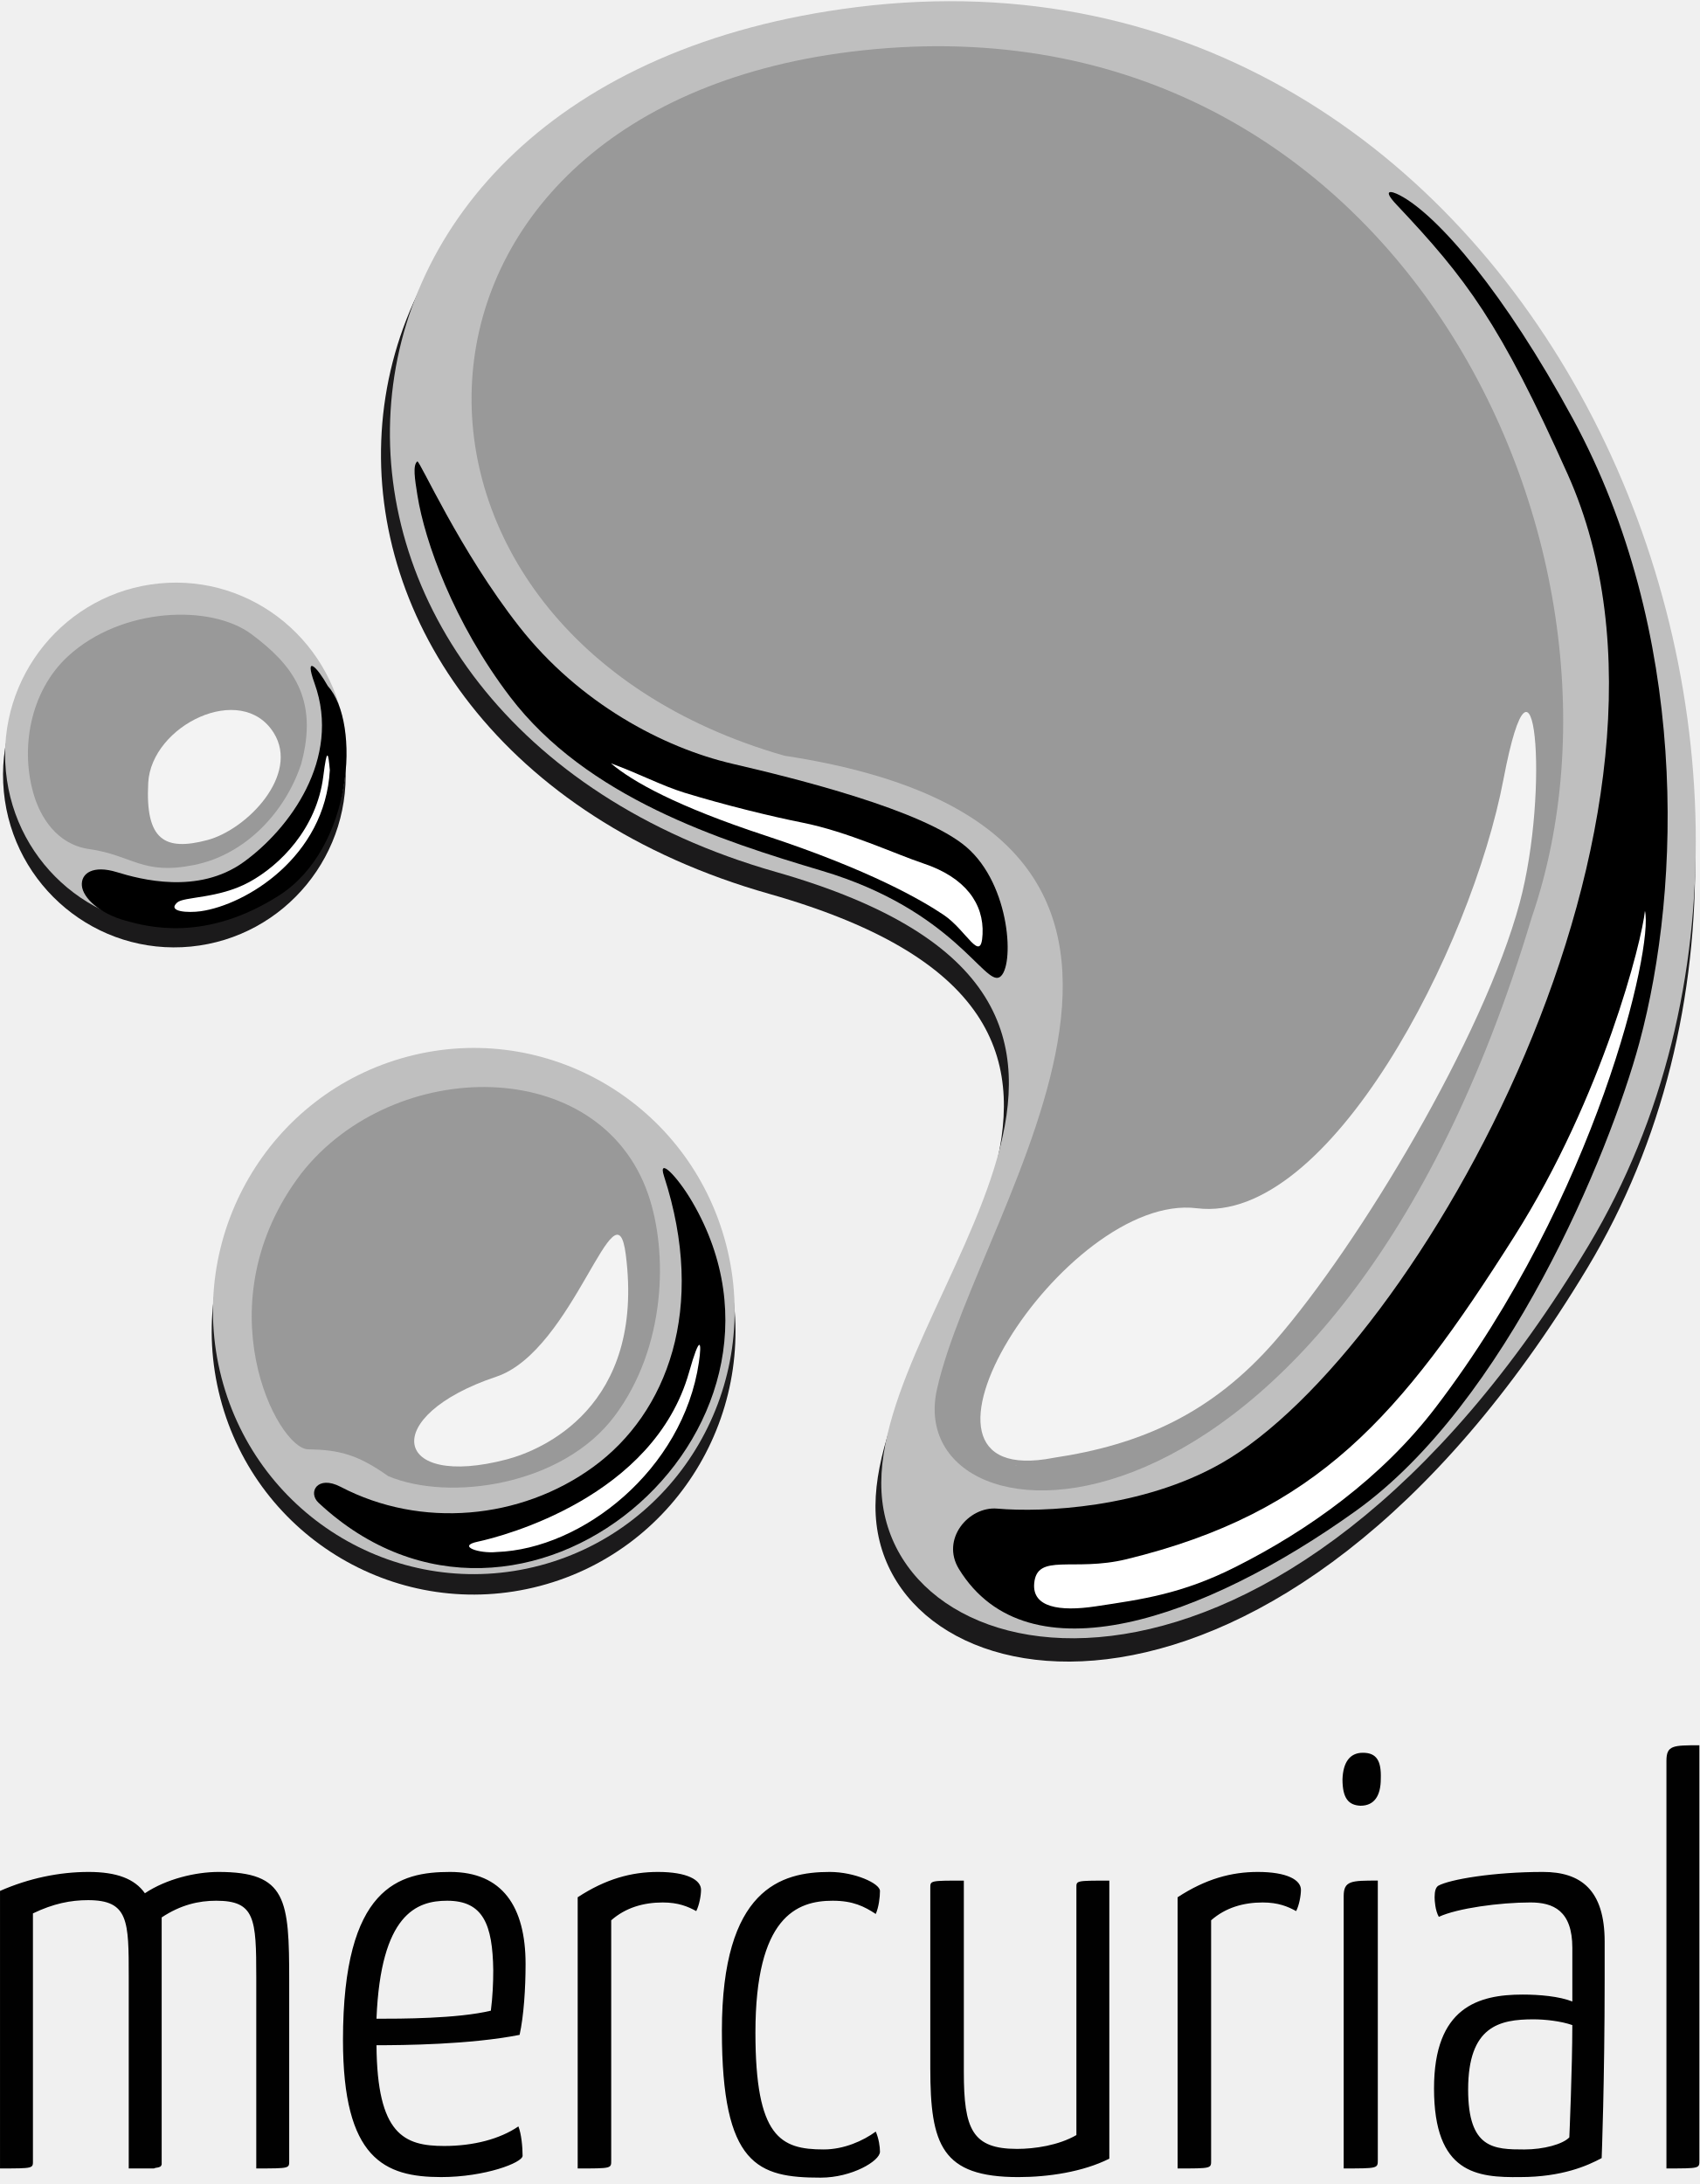
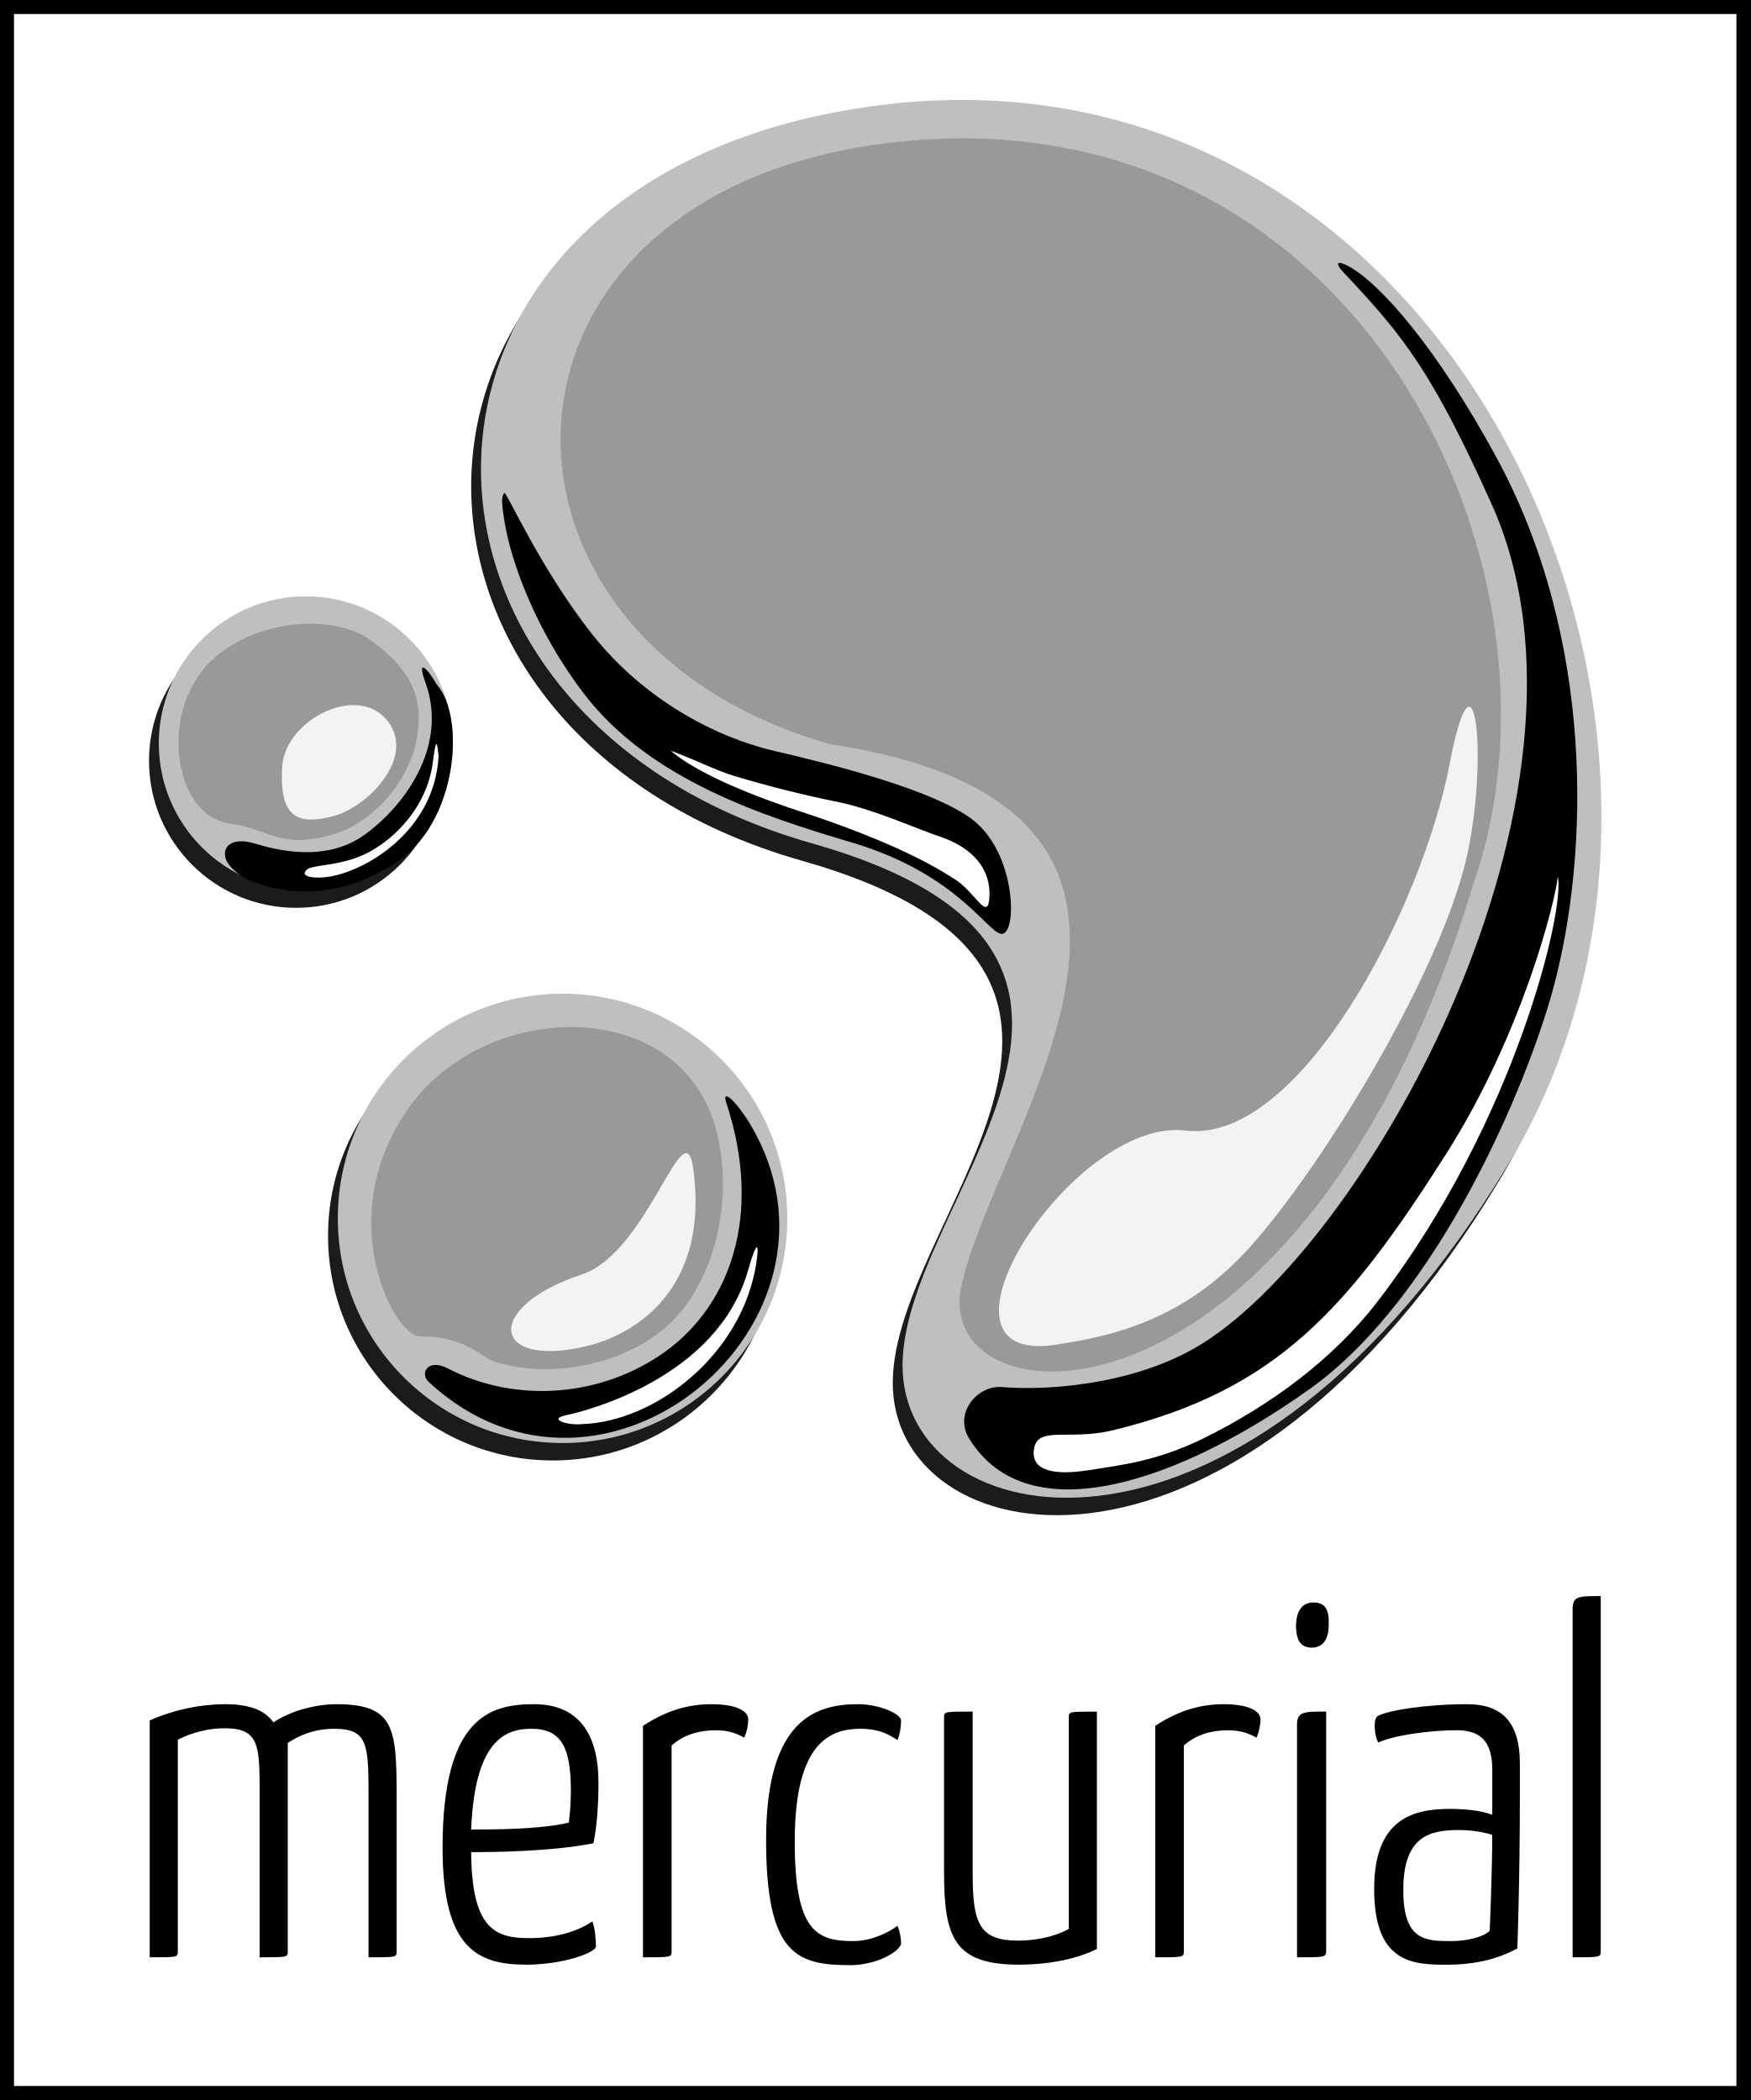
- <svg xmlns="http://www.w3.org/2000/svg" width="256px" height="329px" viewBox="0 0 256 329" version="1.1" preserveAspectRatio="xMidYMid">
-   <g>
-     <path d="M0,284.853 C4.329,282.944 8.93,281.991 13.35,281.991 C17.589,281.991 20.295,283.031 21.828,285.201 C25.075,283.033 29.494,281.991 32.922,281.991 C43.206,281.991 43.566,286.154 43.566,298.384 L43.566,325.442 C43.566,326.656 43.746,326.656 38.605,326.656 L38.605,297.862 C38.605,289.016 38.425,286.327 32.564,286.327 C29.949,286.327 27.242,286.933 24.355,288.842 L24.355,326.048 C24.265,326.396 24.084,326.482 23.455,326.568 C23.363,326.568 23.275,326.654 23.182,326.654 L19.393,326.654 L19.393,297.862 C19.393,289.364 19.393,286.24 13.262,286.24 C10.646,286.24 8.03,286.76 4.962,288.236 L4.962,325.442 C4.962,326.656 5.143,326.656 0.002,326.656 L0.002,284.853 M67.812,281.991 C60.146,281.991 51.668,284.159 51.668,307.317 C51.668,325.183 57.89,327.957 66.46,327.957 C73.042,327.957 78.725,325.789 78.725,324.748 C78.725,323.447 78.544,321.452 78.094,320.324 C75.298,322.233 71.328,323.272 66.91,323.272 C60.867,323.272 56.809,321.538 56.716,308.095 C60.686,308.095 70.79,308.009 78.275,306.534 C78.906,303.671 79.175,299.508 79.175,295.867 C79.175,287.194 75.657,281.991 67.812,281.991 M67.36,286.327 C72.772,286.327 74.215,289.881 74.305,296.821 C74.305,298.641 74.215,300.809 73.944,302.891 C68.893,304.105 60.322,304.105 56.714,304.105 C57.349,288.322 62.759,286.327 67.36,286.327 M87.024,285.807 C91.261,283.031 95.143,281.991 99.111,281.991 C103.531,281.991 105.606,283.205 105.606,284.681 C105.606,285.548 105.333,287.023 104.883,287.89 C103.619,287.196 102.178,286.59 99.83,286.59 C96.945,286.59 94.239,287.368 92.075,289.277 L92.075,325.444 C92.075,326.659 92.165,326.659 87.024,326.659 L87.024,285.807 M132.561,284.853 C132.561,283.725 128.774,281.991 124.985,281.991 C117.676,281.991 108.748,284.506 108.748,305.928 C108.748,326.221 114.162,328.043 123.63,328.043 C128.319,328.043 132.561,325.528 132.561,324.141 C132.561,323.361 132.382,322.146 131.928,321.104 C130.033,322.491 127.148,323.794 124.083,323.794 C117.589,323.794 113.8,321.974 113.8,306.189 C113.8,288.756 120.022,286.327 125.435,286.327 C128.5,286.327 130.214,287.194 131.928,288.322 C132.382,287.282 132.561,285.807 132.561,284.853 M167.112,325.183 C163.142,327.178 157.913,327.959 153.402,327.959 C141.856,327.959 140.143,323.104 140.143,311.568 L140.143,284.422 C140.143,283.296 140.054,283.296 145.195,283.296 L145.195,312.09 C145.195,320.763 146.457,323.712 153.221,323.712 C155.837,323.712 159.445,323.192 162.152,321.63 L162.152,284.424 C162.152,283.298 161.971,283.298 167.112,283.298 L167.112,325.183 M177.398,285.807 C181.635,283.031 185.515,281.991 189.482,281.991 C193.902,281.991 195.977,283.205 195.977,284.681 C195.977,285.548 195.706,287.023 195.256,287.89 C193.993,287.196 192.55,286.59 190.204,286.59 C187.319,286.59 184.612,287.368 182.447,289.277 L182.447,325.444 C182.447,326.659 182.539,326.659 177.398,326.659 L177.398,285.807 M207.558,283.292 C203.588,283.292 202.417,283.292 202.417,285.634 L202.417,326.656 C207.468,326.656 207.558,326.656 207.558,325.442 L207.558,283.292 M202.236,268.029 C202.236,270.891 203.138,271.931 204.94,272.017 C207.016,272.017 208.008,270.544 208.008,267.94 C208.099,265.252 207.375,264.038 205.302,264.038 C203.319,264.038 202.327,265.513 202.236,268.029 M216.114,285.807 C216.114,284.853 216.295,284.332 216.657,284.073 C218.371,283.119 224.956,281.991 232.442,281.991 C238.125,281.991 241.731,284.681 241.731,292.485 L241.731,298.121 C241.731,313.559 241.281,325.095 241.281,325.095 C239.206,326.221 235.329,327.957 229.012,327.957 C222.519,328.043 216.026,327.437 216.026,314.601 C216.026,302.373 222.7,300.464 229.374,300.464 C231.899,300.464 234.877,300.725 236.862,301.506 L236.862,293.438 C236.862,287.802 233.977,286.588 230.547,286.588 C225.949,286.588 219.546,287.455 216.749,288.756 C216.207,287.802 216.114,286.327 216.114,285.807 M236.86,305.062 C235.146,304.454 232.711,304.195 230.997,304.195 C225.856,304.195 221.165,305.235 221.165,314.776 C221.165,323.708 225.045,323.796 229.643,323.796 C232.53,323.796 235.417,323.015 236.408,321.976 C236.41,321.974 236.86,311.566 236.86,305.062 M256,325.442 C256,326.656 256.09,326.656 251.038,326.656 L251.038,265.252 C251.038,262.91 252.03,262.91 256,262.91 L256,325.442" fill="#010101" />
-     <g>
-       <path d="M239.15,190.973 C284.88,114.939 229.492,-8.376 128.218,4.152 C36.715,15.463 35.241,111.774 115.883,134.654 C185.67,154.471 130.301,198.735 131.919,228.212 C133.543,257.684 192.587,268.377 239.15,190.973 L239.15,190.973 Z" fill="#1B1A1B" />
-       <path d="M81.333,238.911 C102.407,233.369 115.019,211.713 109.502,190.541 C103.985,169.37 82.429,156.7 61.354,162.242 C40.28,167.785 27.668,189.441 33.185,210.612 C38.702,231.783 60.259,244.453 81.333,238.911 L81.333,238.911 Z" fill="#1B1A1B" />
-       <path d="M23.781,90.969 C9.592,92.349 -0.795,105.011 0.578,119.266 C1.955,133.53 14.558,143.973 28.75,142.593 C42.937,141.195 53.333,128.535 51.953,114.28 C50.575,100.034 37.973,89.589 23.781,90.969 L23.781,90.969 Z" fill="#1B1A1B" />
-       <path d="M239.344,187.56 C284.786,111.658 229.75,-11.442 129.117,1.064 C38.194,12.356 36.727,108.502 116.859,131.342 C186.203,151.124 131.185,195.312 132.793,224.74 C134.409,254.157 193.076,264.829 239.344,187.56 L239.344,187.56 Z" fill="#BFBFBF" />
-       <path d="M144.453,236.353 C141.7,231.866 145.911,226.881 150.239,227.26 C157.129,227.866 172.131,227.179 183.968,220.438 C213.542,203.596 259.052,122.558 236.163,71.446 C225.915,48.566 220.926,42.015 210.372,30.823 C208.219,28.541 209.455,28.665 210.913,29.438 C216.62,32.446 226.648,44.101 236.935,63.069 C254.314,95.118 253.413,133.218 246.949,157.118 C242.447,173.744 226.938,211.356 204.227,227.619 C181.464,243.919 154.829,253.268 144.453,236.353 L144.453,236.353 Z" fill="#000000" />
-       <path d="M123.847,131.186 C108.353,126.566 88.379,120.131 76.826,104.951 C68.31,93.757 63.986,81.541 62.882,74.614 C62.489,72.142 62.156,70.08 62.864,69.511 C63.192,69.246 69.224,82.943 78.241,94.422 C87.256,105.904 99.857,112.619 110.354,115.059 C119.691,117.228 139.031,121.992 145.575,127.593 C152.302,133.349 152.863,145.787 150.599,147.19 C148.317,148.601 143.687,137.1 123.847,131.186 L123.847,131.186 Z" fill="#000000" />
-       <path d="M155.794,238.547 C155.495,242.109 159.568,242.808 165.051,241.982 C172.078,240.924 178.021,240.129 186.11,236.056 C197.072,230.537 208.167,222.642 216.292,211.99 C240.535,180.215 249.12,142.619 247.798,137.211 C247.356,141.677 241.504,165.121 228.119,186.257 C210.929,213.406 198.464,227.867 169.714,234.878 C161.714,236.83 156.185,233.857 155.794,238.547 L155.794,238.547 Z" fill="#FFFFFF" />
-       <path d="M92.03,114.986 C95.305,117.776 102.014,121.494 115.214,125.843 C131.158,131.094 138.921,135.649 142.172,137.831 C145.617,140.148 147.8,145.32 148.016,140.727 C148.241,136.129 145.42,132.175 139.125,130.078 C134.866,128.658 127.702,125.275 120.835,123.913 C116.422,123.038 109.243,121.301 103.086,119.407 C99.712,118.366 96.274,116.541 92.03,114.986 L92.03,114.986 Z" fill="#FFFFFF" />
-       <path d="M81.323,235.831 C102.313,230.288 114.875,208.633 109.38,187.461 C103.885,166.29 82.414,153.62 61.423,159.162 C40.432,164.705 27.871,186.361 33.366,207.532 C38.861,228.703 60.332,241.373 81.323,235.831 L81.323,235.831 Z" fill="#BFBFBF" />
-       <path d="M47.984,226.375 C78.543,254.935 124.54,215.703 104.286,181.052 C102.011,177.161 99.058,174.199 100.03,177.18 C106.503,197.105 100.521,212.867 89.36,220.987 C78.417,228.953 63.377,230.285 51.335,223.988 C47.799,222.14 46.332,224.833 47.984,226.375 L47.984,226.375 Z" fill="#000000" />
-       <path d="M71.962,232.241 C75.853,231.415 98.482,225.504 103.798,206.732 C105.453,200.879 105.751,202.055 105.283,205.226 C102.895,221.413 87.725,233.354 74.816,233.797 C72.197,234.068 68.76,232.916 71.962,232.241 L71.962,232.241 Z" fill="#FFFFFF" />
-       <path d="M23.999,87.889 C9.866,89.269 -0.48,101.931 0.888,116.186 C2.258,130.448 14.813,140.893 28.946,139.513 C43.079,138.115 53.433,125.453 52.056,111.198 C50.685,96.952 38.134,86.509 23.999,87.889 L23.999,87.889 Z" fill="#BFBFBF" />
-       <path d="M12.335,133.418 C12.492,135.25 14.98,137.604 18.888,138.685 C22.246,139.613 30.902,141.986 42.022,134.907 C53.143,127.828 54.425,108.893 49.37,103.324 C47.805,100.503 45.77,98.449 47.389,102.951 C51.478,114.319 43.533,124.952 36.68,129.876 C29.83,134.799 21.142,132.469 17.594,131.379 C14.047,130.288 12.176,131.526 12.335,133.418 L12.335,133.418 Z" fill="#000000" />
-       <path d="M26.685,135.962 C27.705,135.036 32.864,135.415 37.523,132.888 C42.178,130.362 47.713,124.824 48.7,116.955 C49.282,112.334 49.457,113.495 49.688,116.011 C48.966,129.093 37.038,136.319 30.216,137.272 C28.376,137.53 25.136,137.373 26.685,135.962 L26.685,135.962 Z" fill="#FFFFFF" />
-       <path d="M230.729,138.253 C249.999,82.23 209.673,-2.374 128.093,7.803 C54.38,16.995 53.192,95.248 118.155,113.84 C191.739,125.075 147.43,181.063 141.144,209.297 C135.509,234.606 200.612,238.771 230.729,138.253 L230.729,138.253 Z" fill="#999999" />
-       <path d="M180.307,182.013 C160.373,179.524 131.686,224.919 158.734,219.603 C185.779,214.29 131.686,224.919 158.734,219.603 C171.735,217.658 182.506,213.029 192.148,201.929 C204.719,187.459 223.499,156.202 228.931,136.007 C233.506,118.979 231.207,92.598 226.49,117.385 C221.653,142.824 200.242,184.501 180.307,182.013 L180.307,182.013 Z" fill="#F3F3F3" />
-       <path d="M46.4,218.324 C51.015,218.402 53.807,219.057 58.481,222.365 C67.719,226.237 84.701,223.783 92.542,213.371 C100.384,202.959 100.641,188.612 97.654,179.944 C90.345,158.727 59.294,159.103 45.423,176.717 C30.418,196.387 41.785,218.245 46.4,218.324 L46.4,218.324 Z" fill="#999999" />
-       <path d="M5.183,120.007 C6.103,122.929 8.454,127.192 13.417,127.903 C20.045,128.852 21.401,131.872 29.227,130.305 C37.054,128.738 42.987,122.269 45.361,115.113 C48.079,105.211 44.009,100.099 37.884,95.535 C31.76,90.971 18.287,91.462 10.246,98.855 C4.532,104.105 2.943,112.893 5.183,120.007 L5.183,120.007 Z" fill="#999999" />
-       <path d="M31.213,126.555 C37.227,124.967 45.18,116.702 41.232,110.391 C36.36,102.616 22.788,109.271 22.329,117.928 C21.868,126.588 24.839,128.238 31.213,126.555 L31.213,126.555 Z" fill="#F3F3F3" />
-       <path d="M76.37,219.836 C81.501,218.481 97.221,212.029 94.269,188.98 C92.774,177.304 86.46,203.47 74.769,207.384 C57.056,213.312 59.046,224.41 76.37,219.836 L76.37,219.836 Z" fill="#F3F3F3" />
+ <svg xmlns="http://www.w3.org/2000/svg" xmlns:xlink="http://www.w3.org/1999/xlink" width="100" height="120">
+   <defs>
+     <g id="hg">
+       <path d=" M 85.685,67.399 C 100.47,42.815 82.562,2.944 49.818,6.995 C 20.233,10.652 19.757,41.792 45.83,49.189 C 68.393,55.597 50.491,69.909 51.014,79.439 C 51.54,88.968 70.63,92.425 85.685,67.399 " />
+       <circle cx="31.579" cy="70.617" r="12.838" />
+       <circle cx="16.913" cy="43.476" r="8.4" />
    </g>
-   </g>
+   </defs>
+   <rect width="100" height="120" style="fill:#ffffff; stroke:#000000; stroke-width:1.6;" />
+   <use xlink:href="#hg" style="fill:#1b1b1b;" />
+   <use xlink:href="#hg" style="fill:#bfbfbf;" transform="translate(0.559,-0.997)" />
+   <path style="fill:#000000;" d=" M 55.367,82.205 C 54.471,80.751 55.841,79.137 57.25,79.26 C 59.492,79.456 64.373,79.233 68.225,77.05 C 77.847,71.595 92.656,45.348 85.208,28.793 C 81.874,21.383 80.25,19.261 76.816,15.636 C 76.116,14.897 76.518,14.937 76.992,15.187 C 78.849,16.161 82.112,19.936 85.459,26.08 C 91.114,36.46 90.821,48.8 88.718,56.541 C 87.253,61.926 82.206,74.109 74.816,79.376 C 67.41,84.655 58.743,87.683 55.367,82.205 M 48.662,48.142 C 43.621,46.646 37.122,44.562 33.363,39.645 C 30.591,36.019 29.185,32.063 28.825,29.819 C 28.698,29.018 28.589,28.351 28.82,28.166 C 28.926,28.081 30.889,32.517 33.823,36.235 C 36.756,39.954 40.856,42.129 44.272,42.919 C 47.31,43.621 53.603,45.165 55.732,46.978 C 57.921,48.843 58.104,52.871 57.367,53.326 C 56.624,53.783 55.118,50.058 48.662,48.142 M 24.497,78.973 C 34.48,88.223 49.506,75.517 42.89,64.293 C 42.147,63.033 41.182,62.074 41.499,63.039 C 43.614,69.493 41.66,74.598 38.014,77.228 C 34.439,79.808 29.526,80.239 25.592,78.2 C 24.437,77.601 23.958,78.474 24.497,78.973 M 12.851,48.865 C 12.903,49.459 13.715,50.221 14.992,50.571 C 16.089,50.872 18.917,51.64 22.55,49.347 C 26.182,47.055 26.601,40.922 24.95,39.118 C 24.439,38.204 23.774,37.539 24.303,38.997 C 25.639,42.679 23.043,46.123 20.804,47.718 C 18.567,49.313 15.728,48.558 14.569,48.205 C 13.411,47.851 12.799,48.252 12.851,48.865 " />
+   <path style="fill:#ffffff;" d=" M 59.057,82.915 C 58.96,84.069 60.285,84.295 62.069,84.028 C 64.356,83.685 66.29,83.428 68.922,82.109 C 72.489,80.321 76.099,77.764 78.742,74.314 C 86.631,64.022 89.424,51.845 88.994,50.094 C 88.85,51.54 86.946,59.134 82.591,65.979 C 76.997,74.773 72.941,79.456 63.587,81.727 C 60.983,82.359 59.185,81.396 59.057,82.915 M 38.31,42.895 C 39.375,43.799 41.558,45.003 45.853,46.412 C 51.041,48.113 53.567,49.588 54.625,50.294 C 55.746,51.045 56.456,52.72 56.526,51.232 C 56.6,49.743 55.682,48.463 53.634,47.783 C 52.248,47.323 49.917,46.228 47.682,45.787 C 46.246,45.503 43.91,44.941 41.907,44.327 C 40.809,43.99 39.69,43.399 38.31,42.895 M 32.33,80.873 C 33.601,80.606 40.994,78.691 42.73,72.611 C 43.271,70.715 43.368,71.096 43.215,72.123 C 42.435,77.366 37.48,81.233 33.263,81.377 C 32.407,81.465 31.284,81.092 32.33,80.873 M 17.539,49.689 C 17.872,49.389 19.558,49.512 21.08,48.693 C 22.601,47.875 24.408,46.082 24.731,43.533 C 24.921,42.036 24.978,42.412 25.054,43.227 C 24.818,47.464 20.921,49.805 18.693,50.114 C 18.091,50.197 17.033,50.146 17.539,49.689 " />
+   <path style="fill:#999999;" d=" M 84.196,50.431 C 90.491,32.286 77.318,4.883 50.667,8.18 C 26.587,11.157 26.198,36.502 47.42,42.524 C 71.459,46.163 56.984,64.297 54.931,73.442 C 53.09,81.639 74.357,82.988 84.196,50.431 M 23.98,76.365 C 25.487,76.391 26.399,76.603 27.926,77.674 C 30.944,78.928 36.492,78.134 39.053,74.761 C 41.615,71.389 41.699,66.742 40.723,63.934 C 38.336,57.063 28.192,57.184 23.661,62.889 C 18.759,69.26 22.472,76.34 23.98,76.365 M 10.515,44.521 C 10.815,45.468 11.583,46.849 13.205,47.079 C 15.37,47.386 15.813,48.365 18.37,47.857 C 20.927,47.349 22.865,45.254 23.64,42.936 C 24.528,39.729 23.199,38.074 21.198,36.595 C 19.197,35.117 14.796,35.276 12.169,37.67 C 10.302,39.371 9.783,42.217 10.515,44.521 " />
+   <path style="fill:#f3f3f3;" d=" M 67.724,64.604 C 61.212,63.799 51.841,78.502 60.677,76.78 C 69.512,75.059 51.841,78.502 60.677,76.78 C 64.924,76.15 68.443,74.65 71.592,71.055 C 75.699,66.368 81.834,56.245 83.609,49.704 C 85.103,44.189 84.352,35.644 82.811,43.672 C 81.231,51.912 74.237,65.41 67.724,64.604 M 33.77,76.855 C 35.447,76.416 40.582,74.327 39.617,66.861 C 39.129,63.08 37.067,71.554 33.247,72.822 C 27.461,74.742 28.111,78.337 33.77,76.855 M 19.018,46.642 C 20.983,46.128 23.581,43.451 22.291,41.407 C 20.7,38.889 16.266,41.044 16.116,43.848 C 15.966,46.653 16.936,47.187 19.018,46.642 " />
+   <path style="fill:#010101;" d=" M 8.552,98.31 C 9.954,97.692 11.444,97.383 12.875,97.383 C 14.248,97.383 15.124,97.72 15.62,98.422 C 16.671,97.72 18.103,97.383 19.213,97.383 C 22.543,97.383 22.659,98.731 22.659,102.691 V 111.453 C 22.659,111.846 22.718,111.846 21.053,111.846 V 102.522 C 21.053,99.658 20.994,98.787 19.097,98.787 C 18.25,98.787 17.373,98.983 16.439,99.601 V 111.453 C 16.439,111.846 16.498,111.846 14.832,111.846 V 102.522 C 14.832,99.77 14.832,98.759 12.846,98.759 C 11.999,98.759 11.152,98.927 10.159,99.405 V 111.453 C 10.159,111.846 10.217,111.846 8.553,111.846 V 98.31 M 30.51,97.383 C 28.028,97.383 25.283,98.085 25.283,105.584 C 25.283,111.369 27.297,112.267 30.073,112.267 C 32.204,112.267 34.044,111.565 34.044,111.228 C 34.044,110.807 33.986,110.161 33.84,109.795 C 32.934,110.413 31.649,110.75 30.218,110.75 C 28.261,110.75 26.947,110.189 26.917,105.836 C 28.203,105.836 31.475,105.808 33.898,105.33 C 34.103,104.403 34.19,103.055 34.19,101.876 C 34.19,99.068 33.051,97.383 30.51,97.383 M 30.364,98.787 C 32.117,98.787 32.584,99.938 32.613,102.185 C 32.613,102.774 32.584,103.476 32.496,104.15 C 30.86,104.544 28.085,104.544 26.917,104.544 C 27.122,99.433 28.874,98.787 30.364,98.787 M 36.732,98.619 C 38.104,97.72 39.36,97.383 40.645,97.383 C 42.076,97.383 42.748,97.776 42.748,98.254 C 42.748,98.535 42.66,99.012 42.514,99.293 C 42.105,99.068 41.639,98.872 40.878,98.872 C 39.944,98.872 39.068,99.124 38.367,99.742 V 111.453 C 38.367,111.847 38.396,111.847 36.732,111.847 V 98.619 M 51.477,98.31 C 51.477,97.944 50.251,97.383 49.024,97.383 C 46.657,97.383 43.766,98.197 43.766,105.134 C 43.766,111.705 45.519,112.295 48.585,112.295 C 50.103,112.295 51.477,111.481 51.477,111.032 C 51.477,110.779 51.419,110.385 51.272,110.048 C 50.658,110.497 49.724,110.919 48.731,110.919 C 46.629,110.919 45.402,110.33 45.402,105.218 C 45.402,99.573 47.417,98.787 49.169,98.787 C 50.162,98.787 50.717,99.068 51.272,99.433 C 51.419,99.096 51.477,98.619 51.477,98.31 M 62.665,111.369 C 61.379,112.015 59.686,112.268 58.226,112.268 C 54.487,112.268 53.932,110.696 53.932,106.96 V 98.17 C 53.932,97.805 53.903,97.805 55.568,97.805 V 107.129 C 55.568,109.938 55.977,110.893 58.167,110.893 C 59.014,110.893 60.182,110.724 61.059,110.219 V 98.171 C 61.059,97.806 61,97.806 62.665,97.806 V 111.369 M 65.996,98.619 C 67.368,97.72 68.624,97.383 69.909,97.383 C 71.34,97.383 72.012,97.776 72.012,98.254 C 72.012,98.535 71.924,99.012 71.778,99.293 C 71.369,99.068 70.902,98.872 70.142,98.872 C 69.208,98.872 68.332,99.124 67.631,99.742 V 111.453 C 67.631,111.847 67.66,111.847 65.996,111.847 V 98.619 M 75.762,97.804 C 74.476,97.804 74.097,97.804 74.097,98.563 V 111.846 C 75.733,111.846 75.762,111.846 75.762,111.453 V 97.804 M 74.039,92.862 C 74.039,93.789 74.331,94.125 74.914,94.153 C 75.586,94.153 75.908,93.676 75.908,92.833 C 75.937,91.963 75.703,91.57 75.031,91.57 C 74.389,91.57 74.068,92.047 74.039,92.862 M 78.533,98.619 C 78.533,98.31 78.591,98.141 78.708,98.057 C 79.263,97.748 81.396,97.383 83.82,97.383 C 85.66,97.383 86.828,98.254 86.828,100.781 V 102.606 C 86.828,107.605 86.682,111.34 86.682,111.34 C 86.01,111.705 84.754,112.267 82.709,112.267 C 80.606,112.295 78.504,112.099 78.504,107.942 C 78.504,103.983 80.665,103.365 82.826,103.365 C 83.644,103.365 84.608,103.449 85.251,103.702 C 85.251,103.702 85.251,101.876 85.251,101.09 C 85.251,99.265 84.317,98.871 83.206,98.871 C 81.717,98.871 79.644,99.152 78.738,99.573 C 78.562,99.265 78.533,98.787 78.533,98.619 M 85.25,104.854 C 84.695,104.657 83.907,104.573 83.352,104.573 C 81.687,104.573 80.168,104.91 80.168,107.999 C 80.168,110.891 81.424,110.92 82.913,110.92 C 83.848,110.92 84.783,110.667 85.104,110.33 C 85.104,110.33 85.25,106.96 85.25,104.854 M 91.448,111.453 C 91.448,111.846 91.477,111.846 89.841,111.846 V 91.963 C 89.841,91.204 90.162,91.204 91.448,91.204 V 111.453 " />
</svg>
